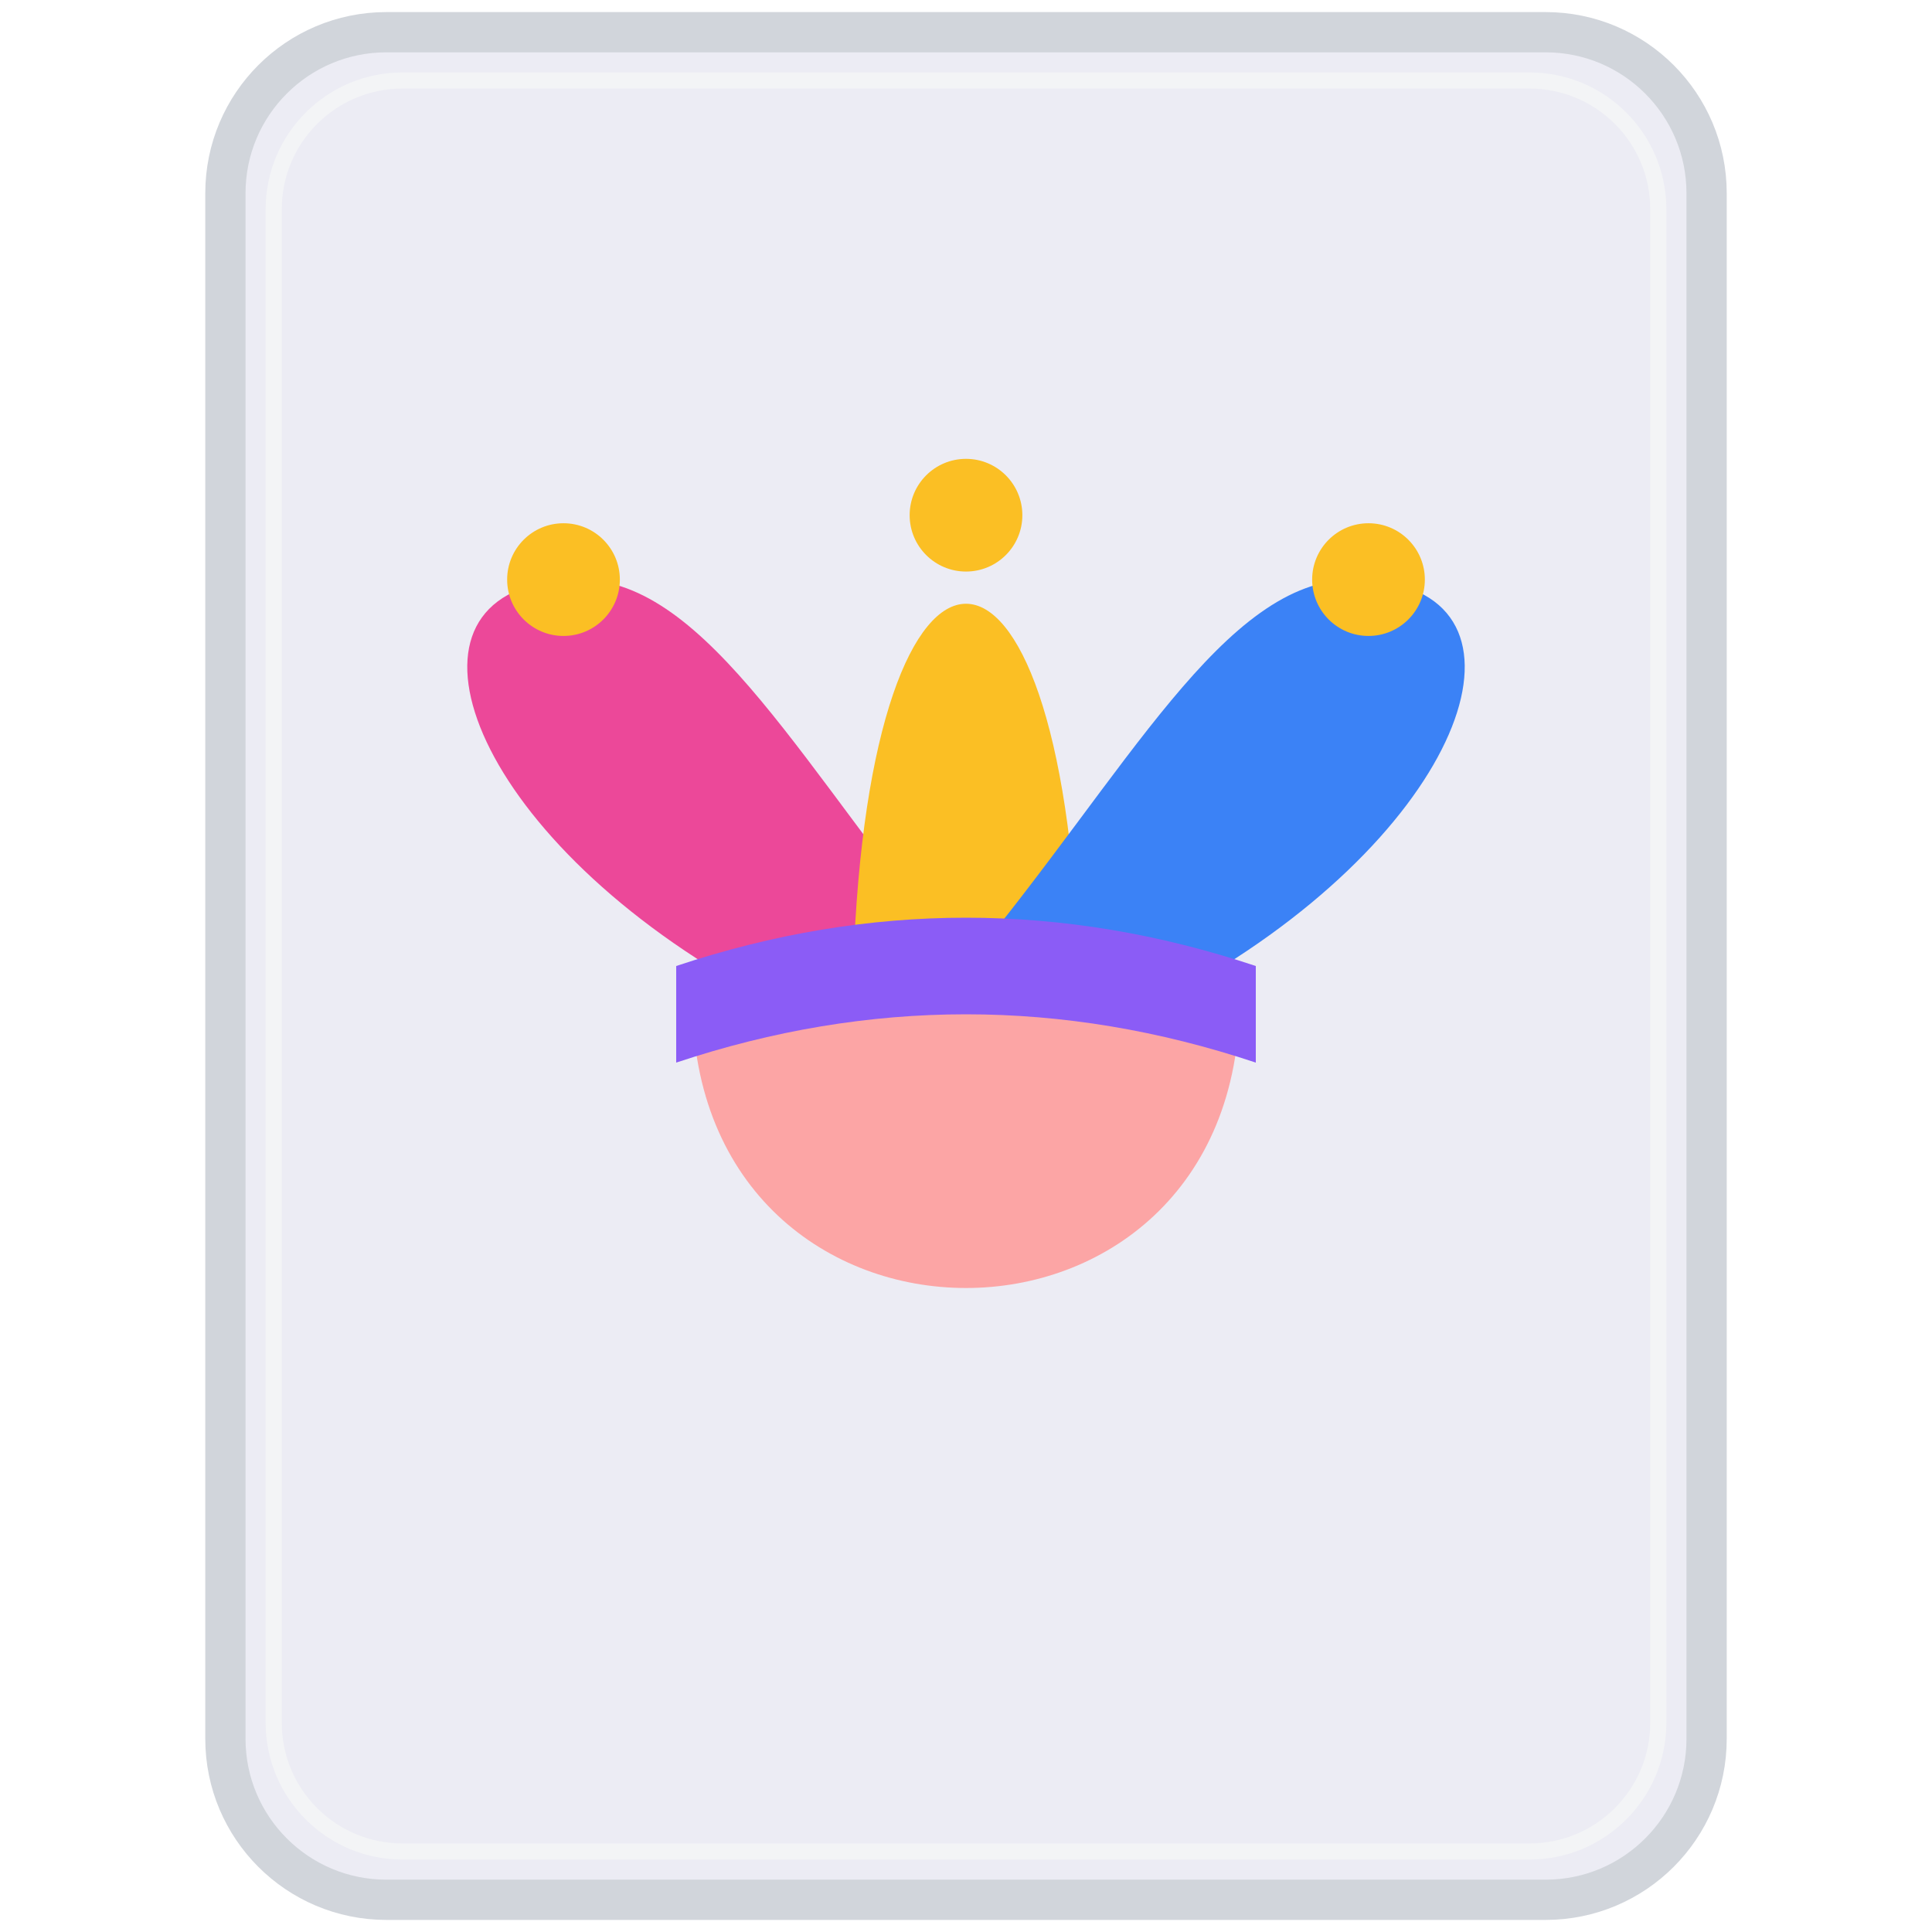
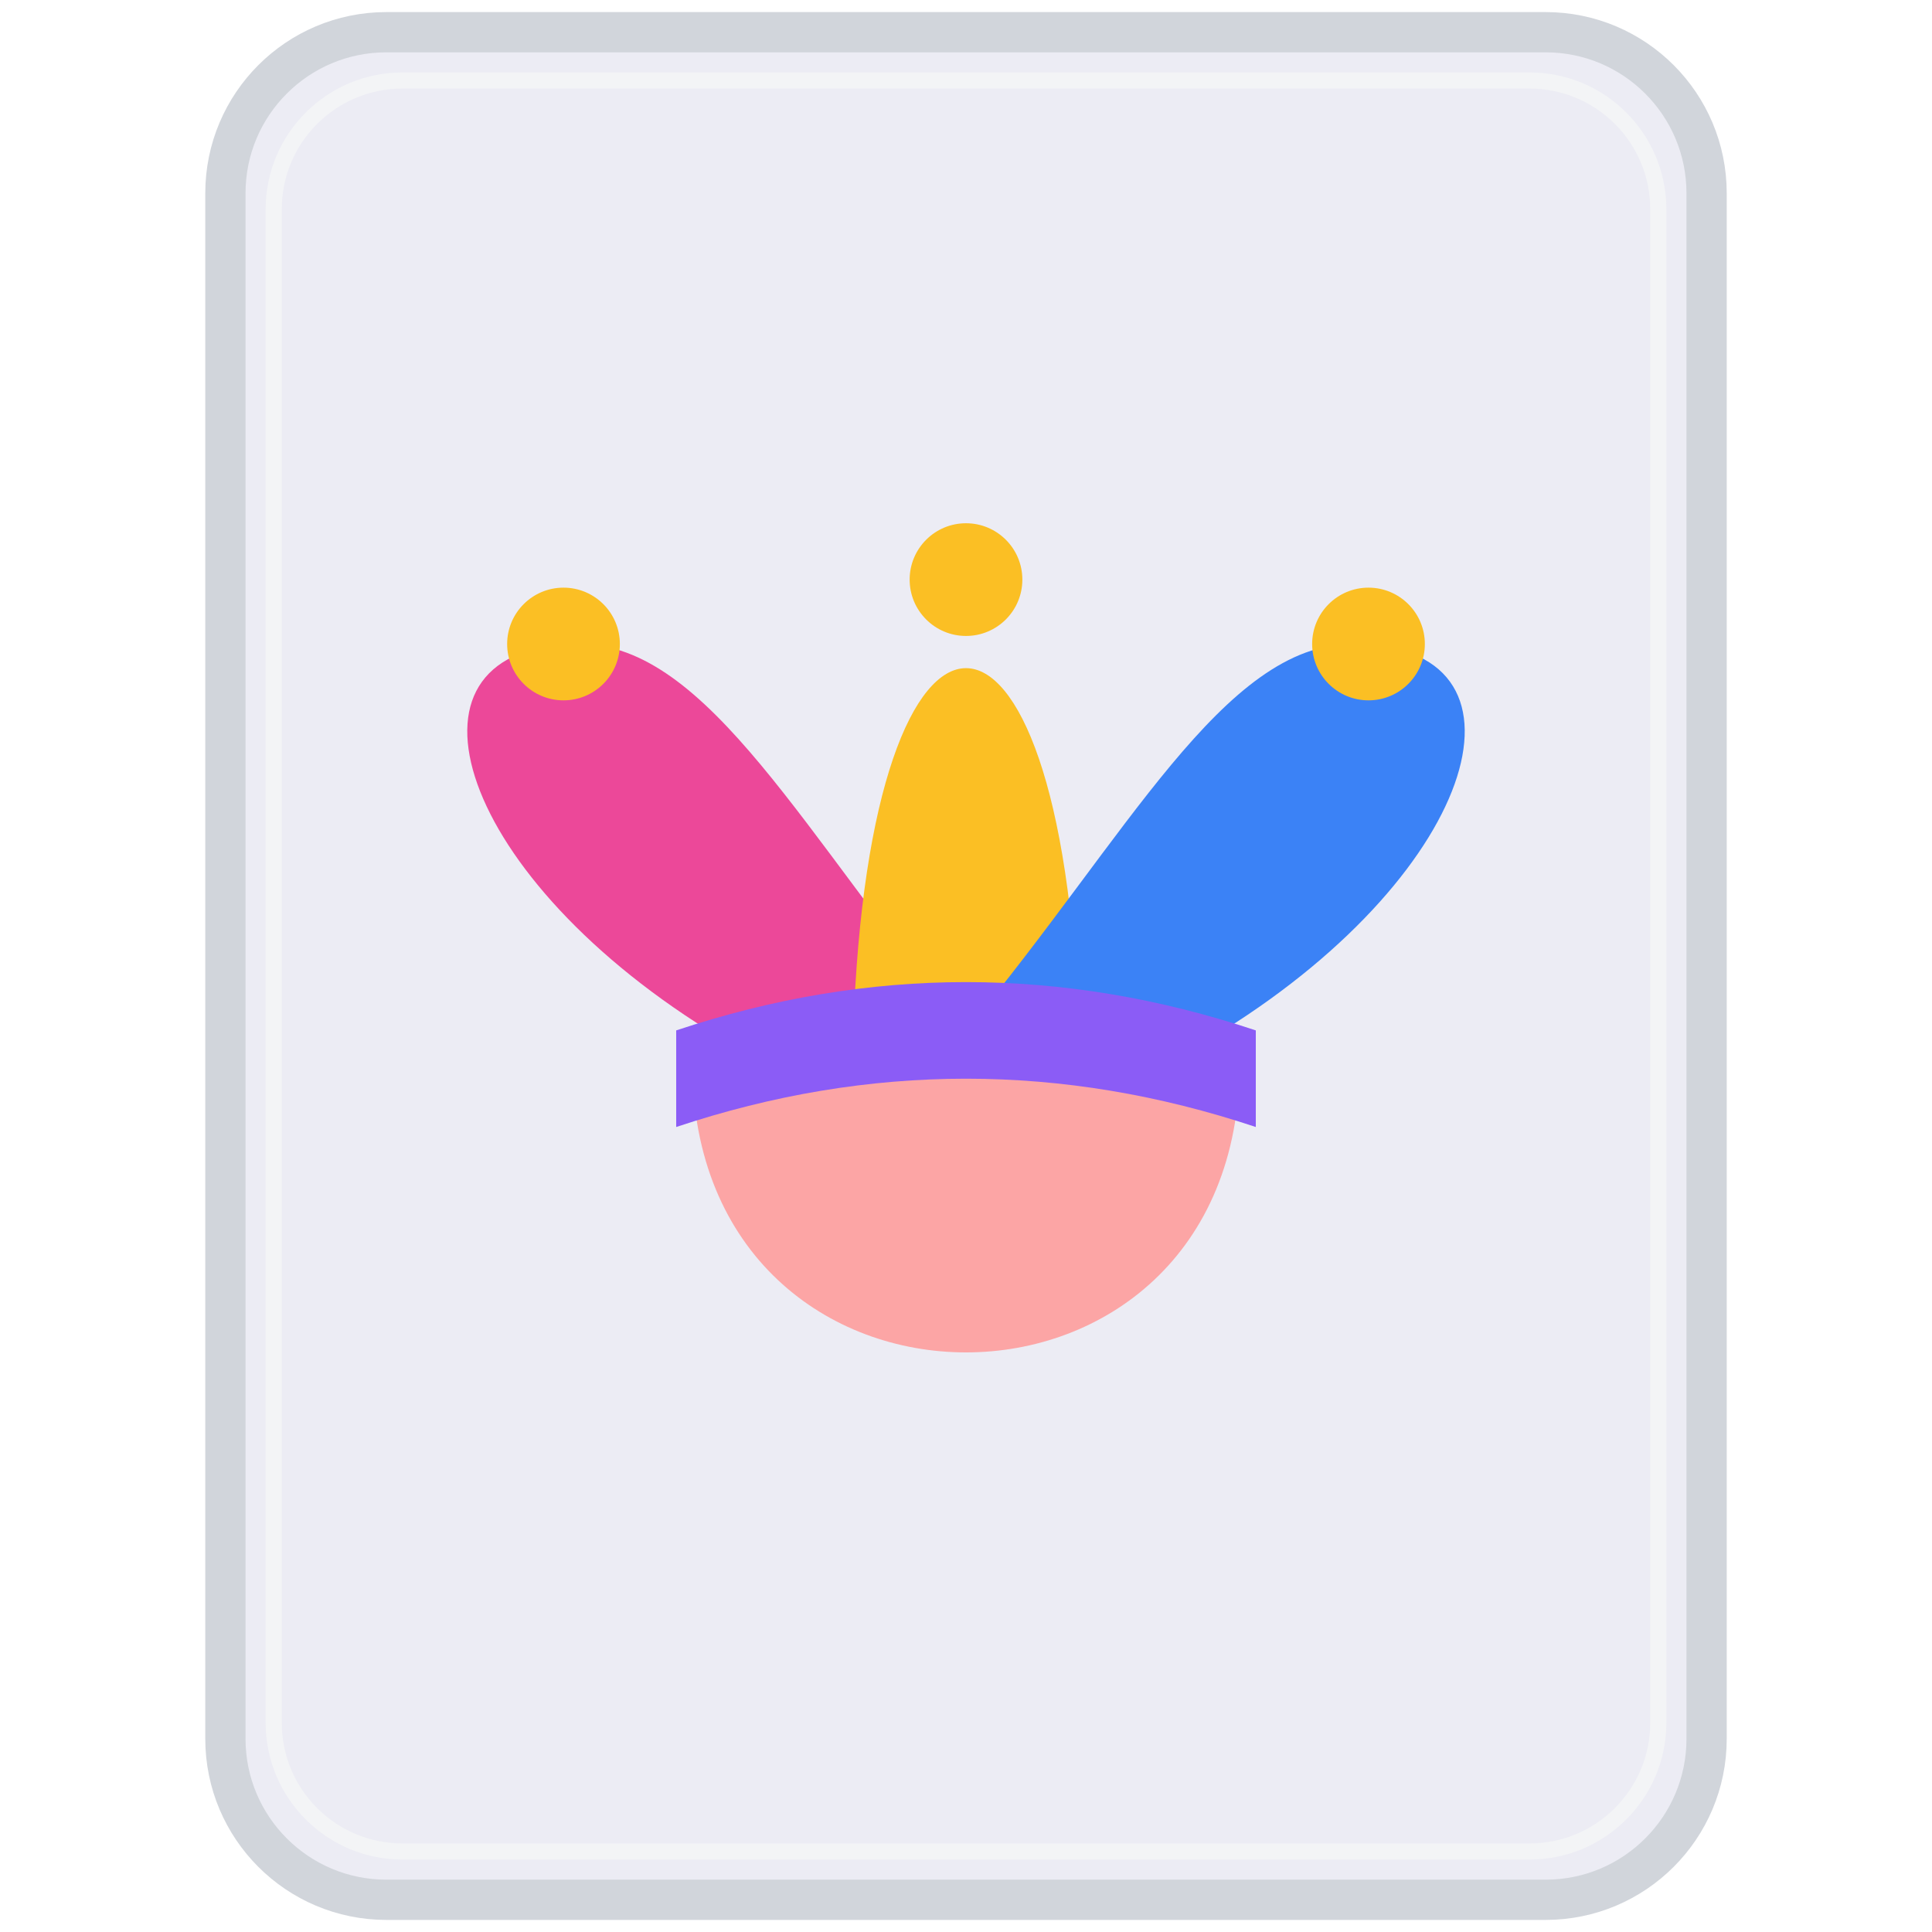
<svg xmlns="http://www.w3.org/2000/svg" width="128" height="128" viewBox="0 0 96 120" fill="none">
  <rect x="2" y="2" width="92" height="116" rx="10" fill="#ECECF4" stroke="#D1D5DB" stroke-width="2.5" />
  <rect x="5" y="5" width="86" height="110" rx="8" stroke="#F3F4F6" stroke-width="1" fill="none" />
-   <g transform="translate(48, 60)">
+   <g transform="translate(48, 64)">
    <path d="M-16 0 C-32 -10 -36 -24 -24 -24 C-16 -24 -10 -12 0 0 Z" fill="#EC4899" />
    <circle cx="-25" cy="-24" r="3.5" fill="#FBBF24" />
    <path d="M-7 0 C-6 -30 6 -30 7 0 Z" fill="#FBBF24" />
    <circle cx="0" cy="-28" r="3.5" fill="#FBBF24" />
    <path d="M16 0 C32 -10 36 -24 24 -24 C16 -24 10 -12 0 0 Z" fill="#3B82F6" />
    <circle cx="25" cy="-24" r="3.5" fill="#FBBF24" />
    <path transform="translate(0, -2)" d="M-17 4 C-17 28 17 28 17 4 Z" fill="#FCA5A5" />
    <path d="M-18 0 Q0 -6 18 0 L18 6 Q0 0 -18 6 Z" fill="#8B5CF6" />
  </g>
</svg>
